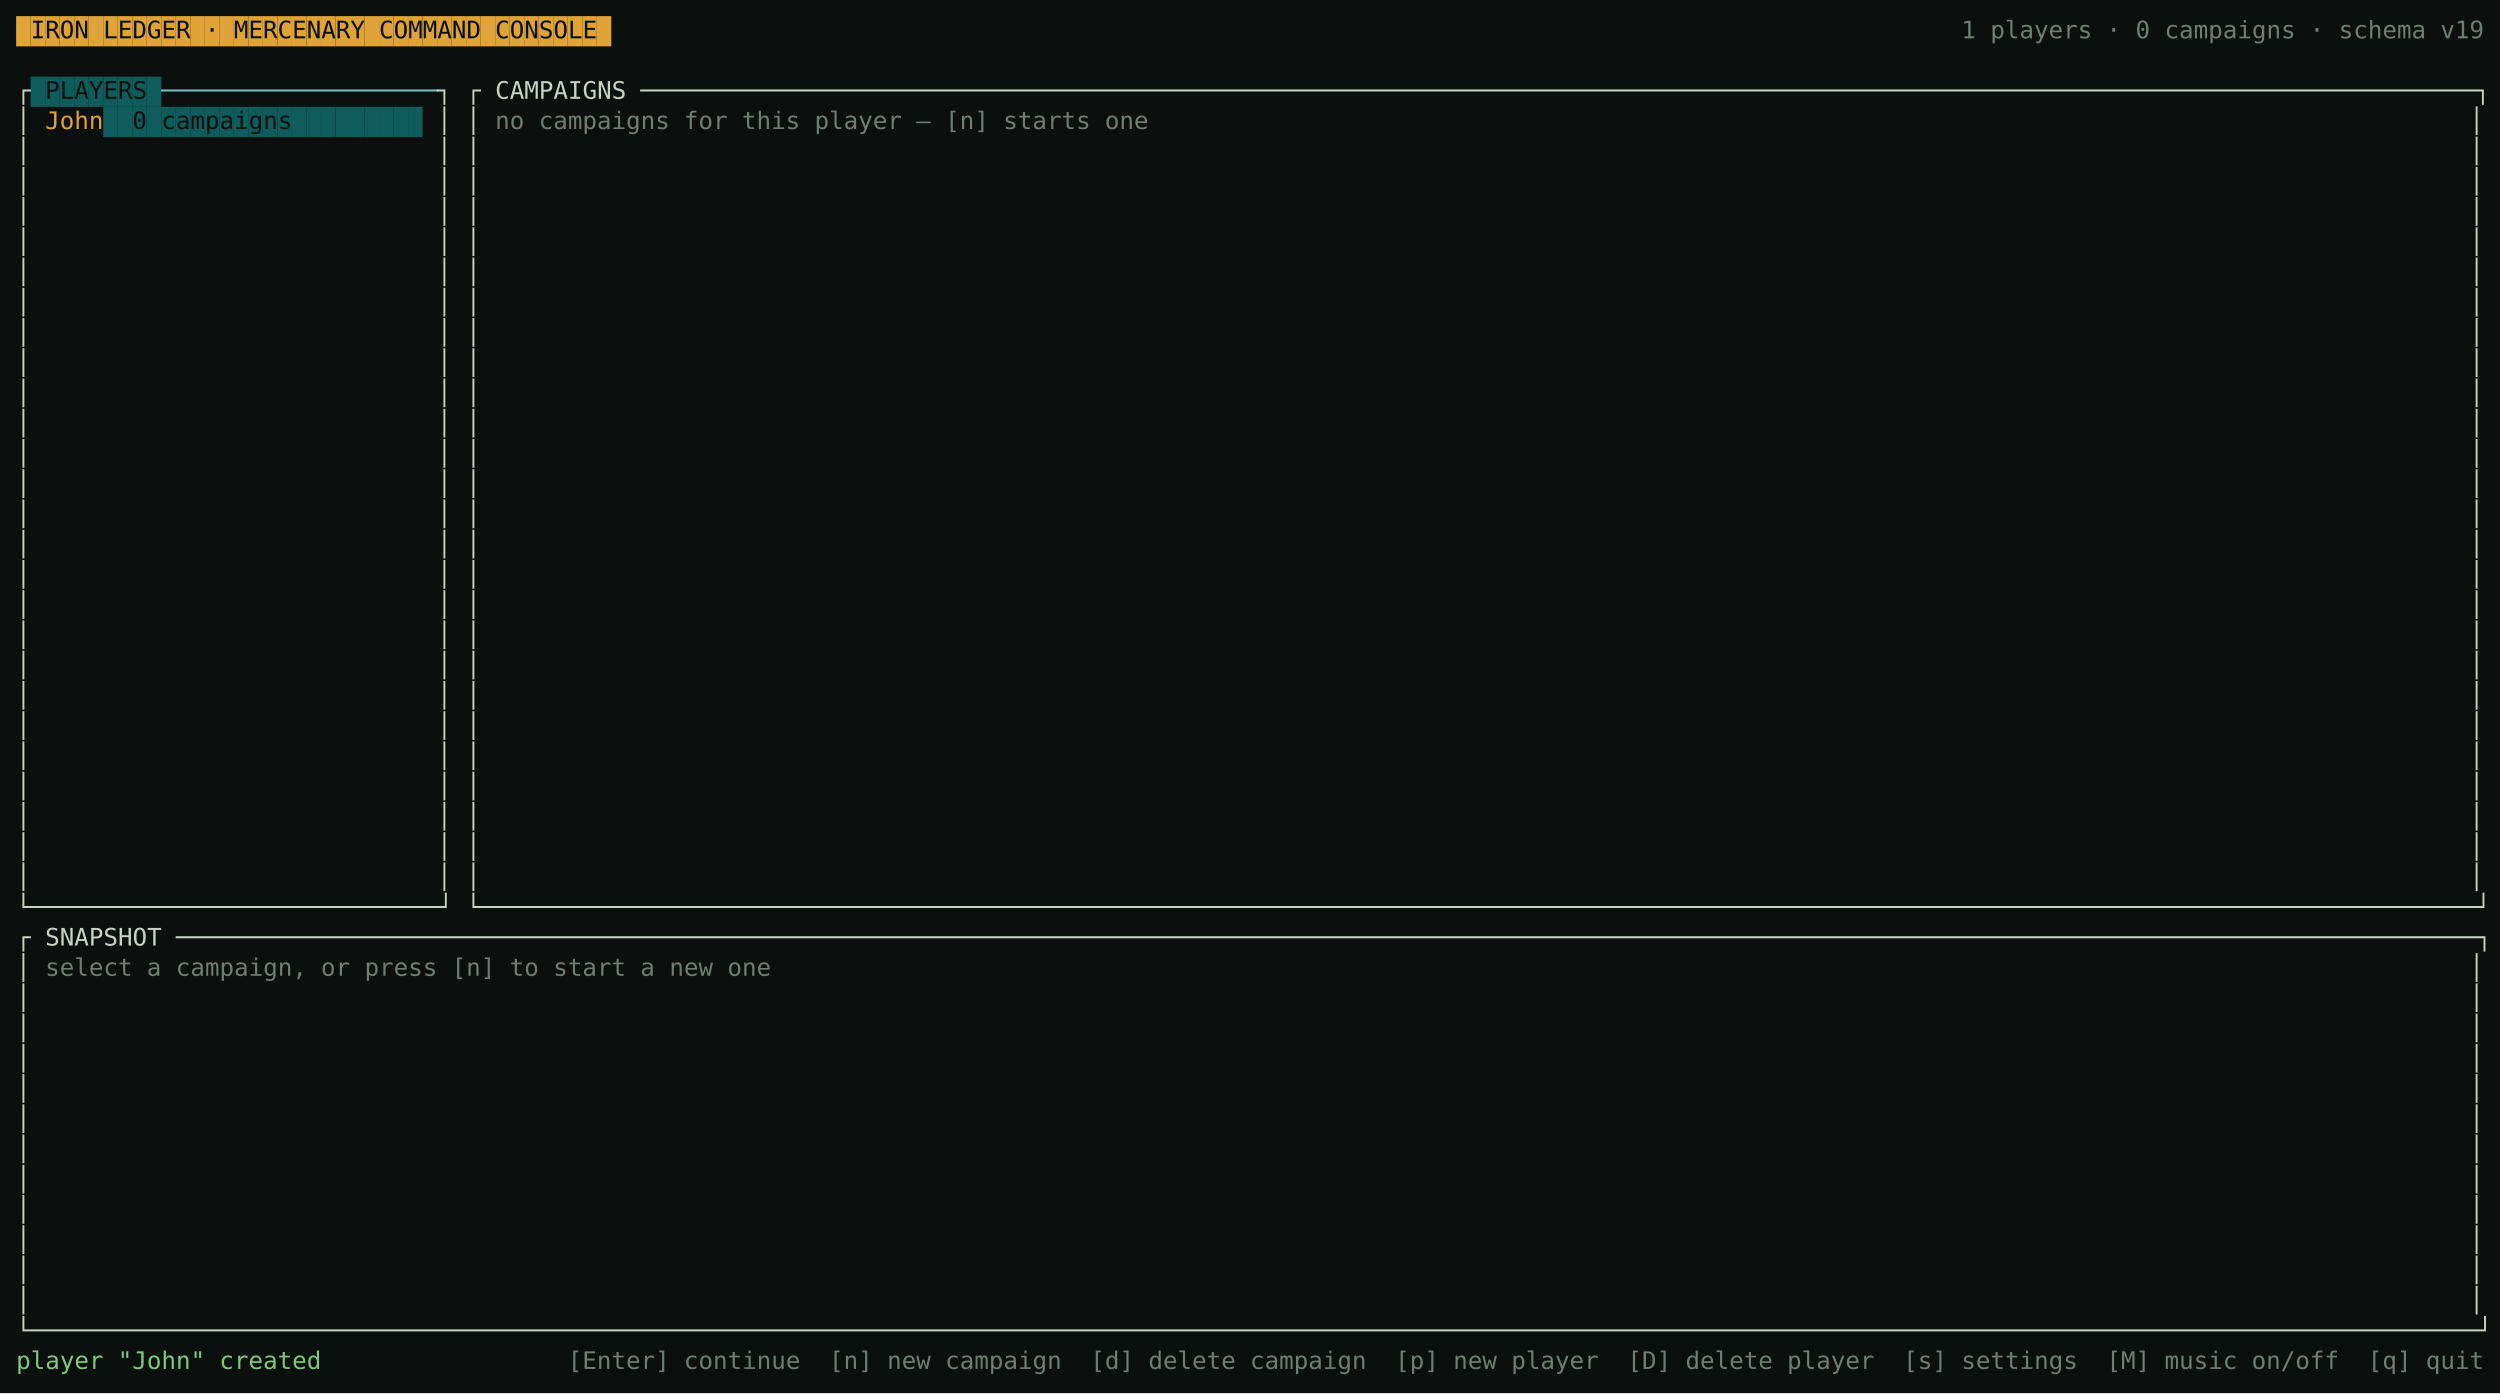
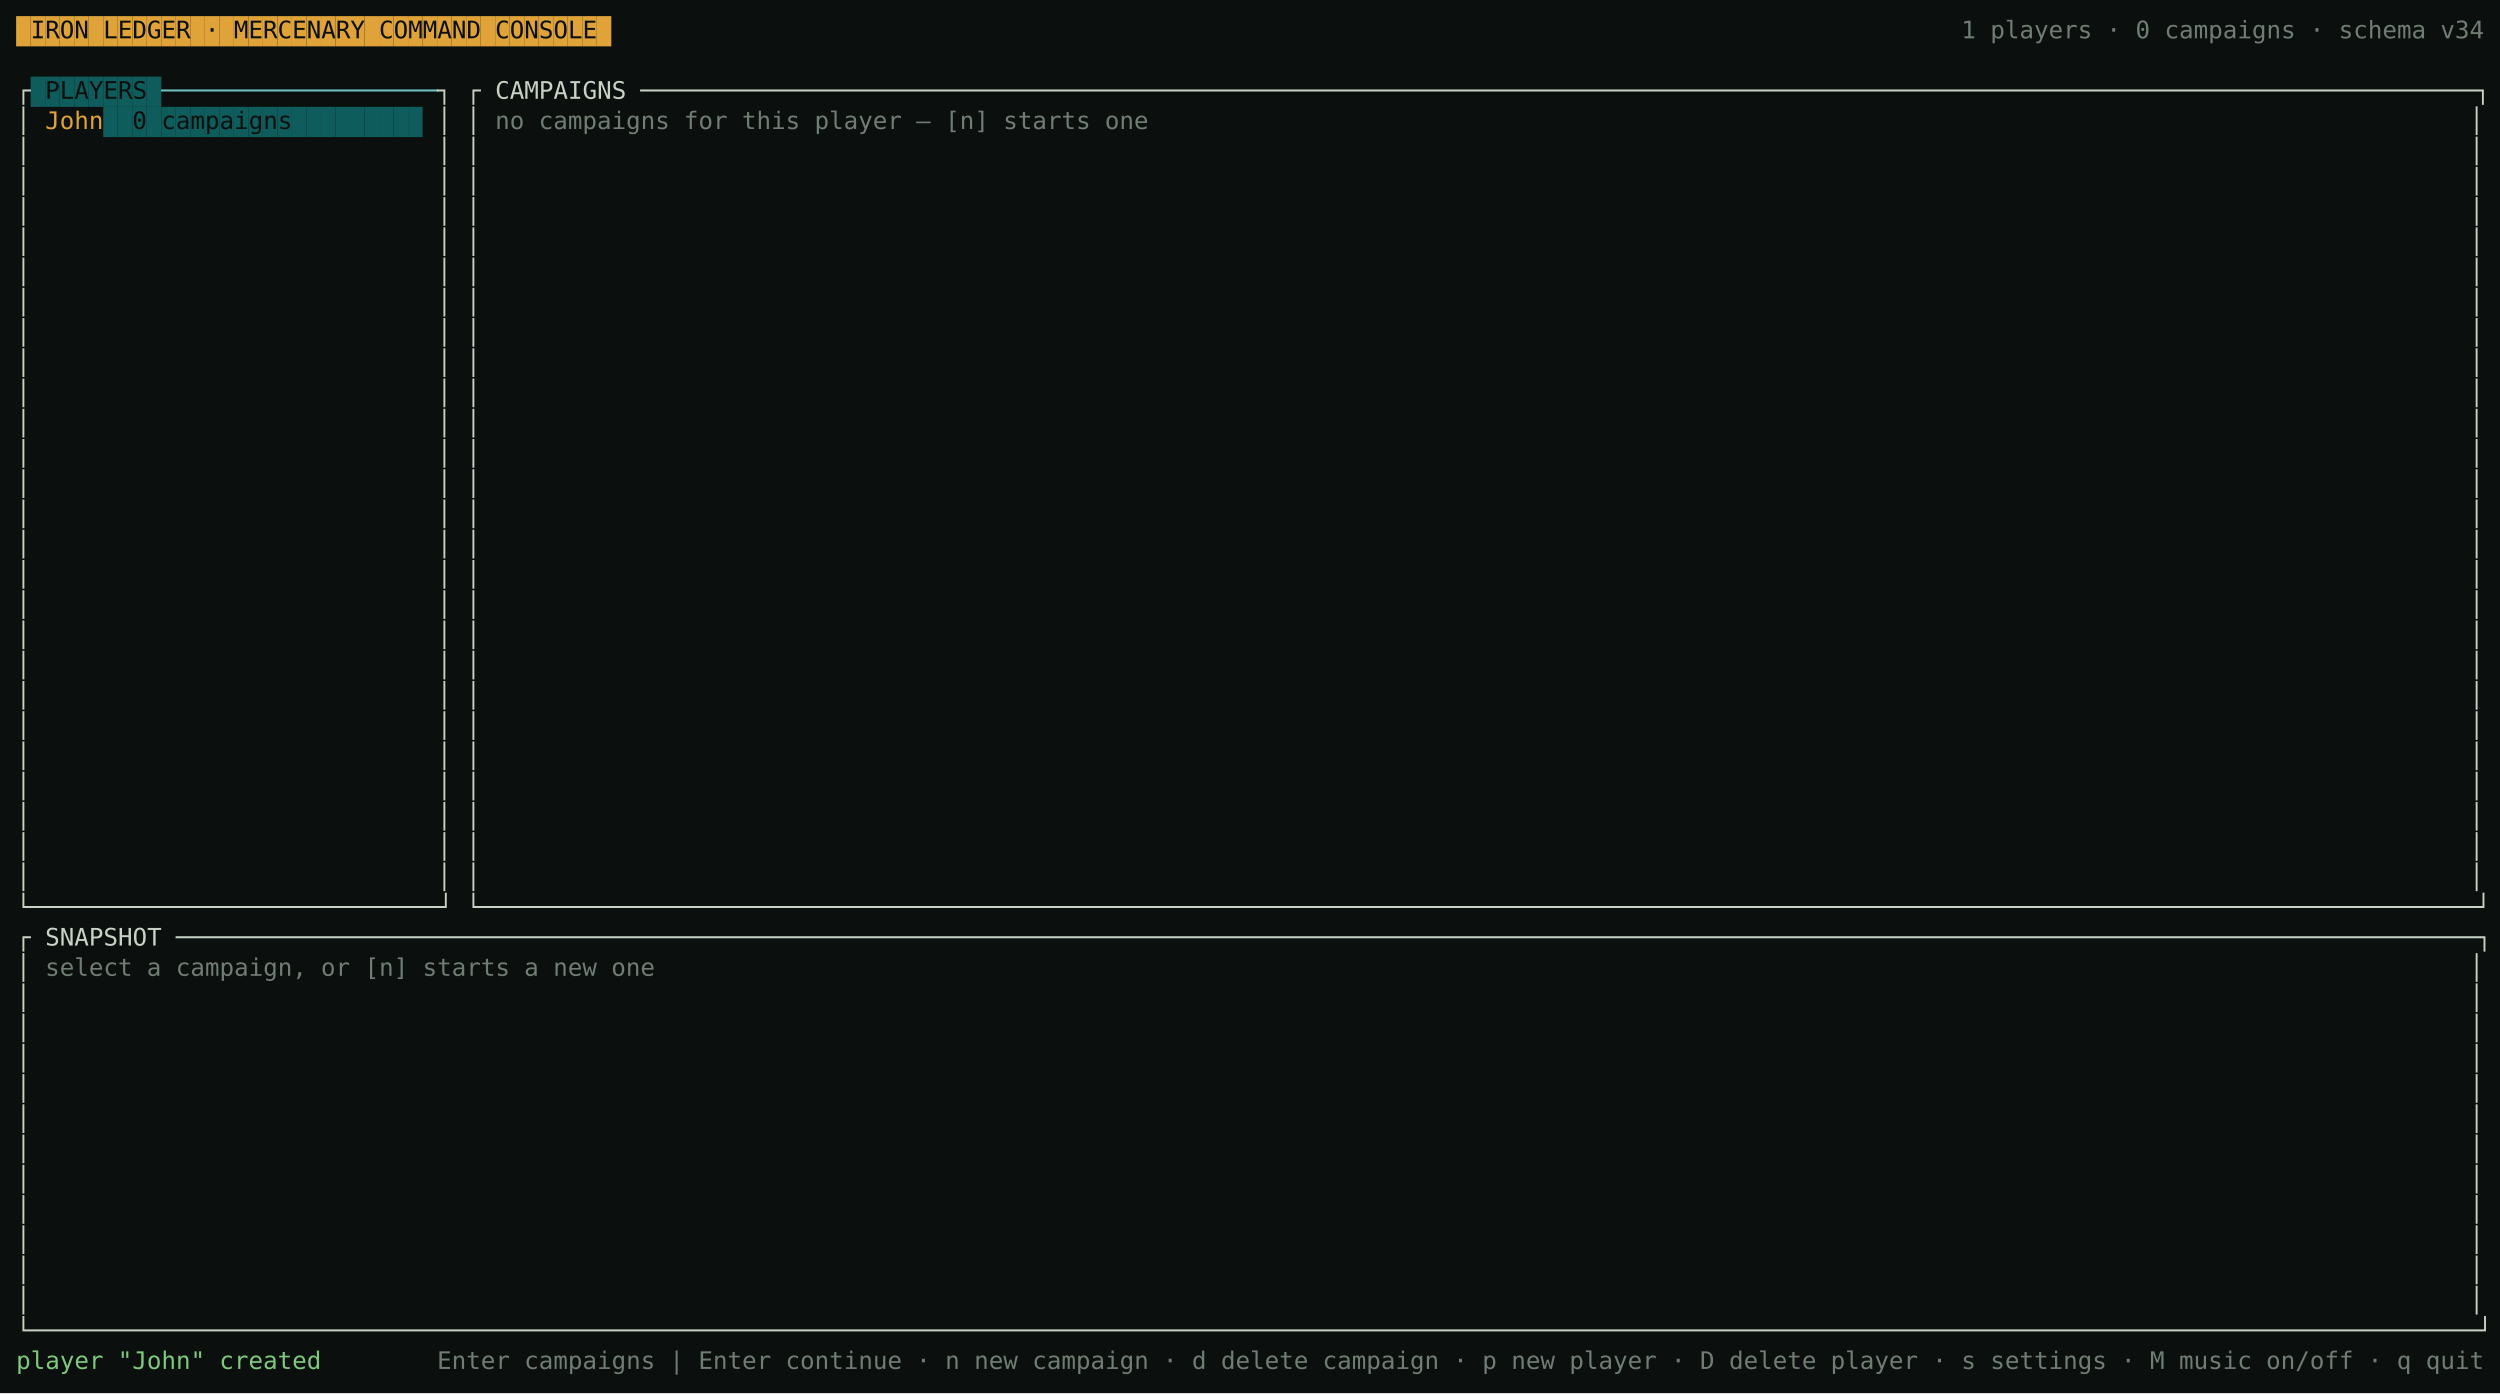
<svg xmlns="http://www.w3.org/2000/svg" width="1240" height="691" viewBox="0 0 1240 691">
  <rect width="100%" height="100%" fill="#0b0f0d" />
  <g font-family="Menlo, DejaVu Sans Mono, Consolas, monospace" font-size="12" xml:space="preserve">
    <rect x="8.0" y="8.0" width="7.2" height="15" fill="#e0a33a" />
    <rect x="15.2" y="8.0" width="7.2" height="15" fill="#e0a33a" />
    <rect x="22.4" y="8.0" width="7.2" height="15" fill="#e0a33a" />
    <rect x="29.6" y="8.0" width="7.2" height="15" fill="#e0a33a" />
    <rect x="36.8" y="8.0" width="7.2" height="15" fill="#e0a33a" />
    <rect x="44.0" y="8.0" width="7.2" height="15" fill="#e0a33a" />
    <rect x="51.2" y="8.0" width="7.2" height="15" fill="#e0a33a" />
    <rect x="58.4" y="8.0" width="7.2" height="15" fill="#e0a33a" />
    <rect x="65.6" y="8.0" width="7.2" height="15" fill="#e0a33a" />
    <rect x="72.8" y="8.0" width="7.2" height="15" fill="#e0a33a" />
    <rect x="80.0" y="8.0" width="7.2" height="15" fill="#e0a33a" />
    <rect x="87.2" y="8.0" width="7.2" height="15" fill="#e0a33a" />
    <rect x="94.4" y="8.0" width="7.2" height="15" fill="#e0a33a" />
    <rect x="101.6" y="8.0" width="7.2" height="15" fill="#e0a33a" />
    <rect x="108.8" y="8.0" width="7.2" height="15" fill="#e0a33a" />
    <rect x="116.0" y="8.0" width="7.2" height="15" fill="#e0a33a" />
    <rect x="123.2" y="8.0" width="7.2" height="15" fill="#e0a33a" />
    <rect x="130.4" y="8.0" width="7.2" height="15" fill="#e0a33a" />
    <rect x="137.6" y="8.0" width="7.2" height="15" fill="#e0a33a" />
    <rect x="144.8" y="8.0" width="7.2" height="15" fill="#e0a33a" />
    <rect x="152.0" y="8.0" width="7.2" height="15" fill="#e0a33a" />
    <rect x="159.2" y="8.0" width="7.2" height="15" fill="#e0a33a" />
    <rect x="166.4" y="8.0" width="7.2" height="15" fill="#e0a33a" />
    <rect x="173.6" y="8.0" width="7.2" height="15" fill="#e0a33a" />
    <rect x="180.8" y="8.0" width="7.2" height="15" fill="#e0a33a" />
    <rect x="188.0" y="8.0" width="7.2" height="15" fill="#e0a33a" />
    <rect x="195.2" y="8.0" width="7.2" height="15" fill="#e0a33a" />
    <rect x="202.4" y="8.0" width="7.2" height="15" fill="#e0a33a" />
    <rect x="209.6" y="8.0" width="7.2" height="15" fill="#e0a33a" />
    <rect x="216.8" y="8.0" width="7.2" height="15" fill="#e0a33a" />
    <rect x="224.0" y="8.0" width="7.2" height="15" fill="#e0a33a" />
    <rect x="231.2" y="8.0" width="7.2" height="15" fill="#e0a33a" />
    <rect x="238.4" y="8.0" width="7.2" height="15" fill="#e0a33a" />
    <rect x="245.6" y="8.0" width="7.2" height="15" fill="#e0a33a" />
    <rect x="252.8" y="8.0" width="7.2" height="15" fill="#e0a33a" />
    <rect x="260.0" y="8.0" width="7.2" height="15" fill="#e0a33a" />
    <rect x="267.2" y="8.0" width="7.2" height="15" fill="#e0a33a" />
    <rect x="274.4" y="8.0" width="7.2" height="15" fill="#e0a33a" />
    <rect x="281.6" y="8.0" width="7.2" height="15" fill="#e0a33a" />
    <rect x="288.8" y="8.0" width="7.2" height="15" fill="#e0a33a" />
    <rect x="296.0" y="8.0" width="7.2" height="15" fill="#e0a33a" />
    <text y="19" fill="#0b0f0d" x="15.2 22.4 29.6 36.8">IRON</text>
    <text y="19" fill="#0b0f0d" x="51.2 58.4 65.6 72.8 80.0 87.2">LEDGER</text>
    <text y="19" fill="#0b0f0d" x="101.6">·</text>
    <text y="19" fill="#0b0f0d" x="116.0 123.2 130.4 137.6 144.8 152.0 159.2 166.4 173.6">MERCENARY</text>
    <text y="19" fill="#0b0f0d" x="188.0 195.2 202.4 209.6 216.8 224.0 231.2">COMMAND</text>
    <text y="19" fill="#0b0f0d" x="245.6 252.8 260.0 267.2 274.4 281.6 288.8">CONSOLE</text>
    <text y="19" fill="#6f7d73" x="972.8">1</text>
    <text y="19" fill="#6f7d73" x="987.2 994.4 1001.6 1008.8 1016.0 1023.2 1030.4">players</text>
    <text y="19" fill="#6f7d73" x="1044.8">·</text>
    <text y="19" fill="#6f7d73" x="1059.2">0</text>
    <text y="19" fill="#6f7d73" x="1073.6 1080.8 1088.0 1095.2 1102.4 1109.6 1116.8 1124.0 1131.2">campaigns</text>
    <text y="19" fill="#6f7d73" x="1145.6">·</text>
    <text y="19" fill="#6f7d73" x="1160.0 1167.2 1174.4 1181.6 1188.8 1196.0">schema</text>
-     <text y="19" fill="#6f7d73" x="1210.4 1217.6 1224.8">v19</text>
+     <text y="19" fill="#6f7d73" x="1210.4 1217.6 1224.8">v34</text>
    <rect x="15.2" y="38.0" width="7.2" height="15" fill="#0f5c5c" />
    <rect x="22.4" y="38.0" width="7.2" height="15" fill="#0f5c5c" />
    <rect x="29.6" y="38.0" width="7.2" height="15" fill="#0f5c5c" />
    <rect x="36.8" y="38.0" width="7.2" height="15" fill="#0f5c5c" />
    <rect x="44.0" y="38.0" width="7.2" height="15" fill="#0f5c5c" />
    <rect x="51.2" y="38.0" width="7.2" height="15" fill="#0f5c5c" />
    <rect x="58.4" y="38.0" width="7.2" height="15" fill="#0f5c5c" />
    <rect x="65.6" y="38.0" width="7.2" height="15" fill="#0f5c5c" />
    <rect x="72.8" y="38.0" width="7.2" height="15" fill="#0f5c5c" />
    <text y="49" fill="#c8d3c5" x="8.0">┌</text>
    <text y="49" fill="#0b0f0d" x="22.4 29.6 36.8 44.0 51.2 58.4 65.6">PLAYERS</text>
    <text y="49" fill="#6fc3c3" x="80.0 87.2 94.4 101.6 108.8 116.0 123.2 130.4 137.6 144.8 152.0 159.2 166.4 173.6 180.8 188.0 195.2 202.4 209.6">───────────────────</text>
    <text y="49" fill="#c8d3c5" x="216.8">┐</text>
    <text y="49" fill="#c8d3c5" x="231.2">┌</text>
    <text y="49" fill="#c8d3c5" x="245.6 252.8 260.0 267.2 274.4 281.6 288.8 296.0 303.2">CAMPAIGNS</text>
    <text y="49" fill="#c8d3c5" x="317.6 324.8 332.0 339.2 346.4 353.6 360.8 368.0 375.2 382.4 389.6 396.8 404.0 411.2 418.4 425.6 432.8 440.0 447.2 454.4 461.6 468.8 476.0 483.2 490.4 497.6 504.8 512.0 519.2 526.4 533.6 540.8 548.0 555.2 562.4 569.6 576.8 584.0 591.2 598.4 605.6 612.8 620.0 627.2 634.4 641.6 648.8 656.0 663.2 670.4 677.6 684.8 692.0 699.2 706.4 713.6 720.8 728.0 735.2 742.4 749.6 756.8 764.0 771.2 778.4 785.6 792.8 800.0 807.2 814.4 821.6 828.8 836.0 843.2 850.4 857.6 864.8 872.0 879.2 886.4 893.6 900.8 908.0 915.2 922.4 929.6 936.8 944.0 951.2 958.4 965.6 972.8 980.0 987.2 994.4 1001.6 1008.8 1016.0 1023.2 1030.4 1037.6 1044.8 1052.0 1059.2 1066.4 1073.6 1080.8 1088.0 1095.2 1102.4 1109.6 1116.8 1124.0 1131.2 1138.4 1145.6 1152.8 1160.0 1167.2 1174.4 1181.6 1188.8 1196.0 1203.2 1210.4 1217.6 1224.8">──────────────────────────────────────────────────────────────────────────────────────────────────────────────────────────────┐</text>
    <rect x="51.2" y="53.0" width="7.2" height="15" fill="#0f5c5c" />
    <rect x="58.4" y="53.0" width="7.2" height="15" fill="#0f5c5c" />
    <rect x="65.6" y="53.0" width="7.2" height="15" fill="#0f5c5c" />
    <rect x="72.8" y="53.0" width="7.2" height="15" fill="#0f5c5c" />
    <rect x="80.0" y="53.0" width="7.2" height="15" fill="#0f5c5c" />
    <rect x="87.2" y="53.0" width="7.2" height="15" fill="#0f5c5c" />
    <rect x="94.4" y="53.0" width="7.2" height="15" fill="#0f5c5c" />
    <rect x="101.6" y="53.0" width="7.2" height="15" fill="#0f5c5c" />
    <rect x="108.8" y="53.0" width="7.2" height="15" fill="#0f5c5c" />
    <rect x="116.0" y="53.0" width="7.2" height="15" fill="#0f5c5c" />
    <rect x="123.2" y="53.0" width="7.2" height="15" fill="#0f5c5c" />
    <rect x="130.4" y="53.0" width="7.2" height="15" fill="#0f5c5c" />
    <rect x="137.6" y="53.0" width="7.2" height="15" fill="#0f5c5c" />
    <rect x="144.8" y="53.0" width="7.2" height="15" fill="#0f5c5c" />
    <rect x="152.0" y="53.0" width="7.2" height="15" fill="#0f5c5c" />
    <rect x="159.2" y="53.0" width="7.2" height="15" fill="#0f5c5c" />
    <rect x="166.4" y="53.0" width="7.2" height="15" fill="#0f5c5c" />
    <rect x="173.6" y="53.0" width="7.2" height="15" fill="#0f5c5c" />
    <rect x="180.8" y="53.0" width="7.2" height="15" fill="#0f5c5c" />
    <rect x="188.0" y="53.0" width="7.2" height="15" fill="#0f5c5c" />
    <rect x="195.2" y="53.0" width="7.2" height="15" fill="#0f5c5c" />
    <rect x="202.4" y="53.0" width="7.2" height="15" fill="#0f5c5c" />
    <text y="64" fill="#c8d3c5" x="8.0">│</text>
    <text y="64" fill="#e0a33a" x="22.4 29.6 36.8 44.0">John</text>
    <text y="64" fill="#0b0f0d" x="65.6">0</text>
    <text y="64" fill="#0b0f0d" x="80.0 87.2 94.4 101.6 108.8 116.0 123.2 130.4 137.6">campaigns</text>
    <text y="64" fill="#c8d3c5" x="216.8">│</text>
    <text y="64" fill="#c8d3c5" x="231.2">│</text>
    <text y="64" fill="#6f7d73" x="245.6 252.8">no</text>
    <text y="64" fill="#6f7d73" x="267.2 274.4 281.6 288.8 296.0 303.2 310.4 317.6 324.8">campaigns</text>
    <text y="64" fill="#6f7d73" x="339.2 346.4 353.6">for</text>
    <text y="64" fill="#6f7d73" x="368.0 375.2 382.4 389.6">this</text>
    <text y="64" fill="#6f7d73" x="404.0 411.2 418.4 425.6 432.8 440.0">player</text>
    <text y="64" fill="#6f7d73" x="454.4">—</text>
    <text y="64" fill="#6f7d73" x="468.8 476.0 483.2">[n]</text>
    <text y="64" fill="#6f7d73" x="497.6 504.8 512.0 519.2 526.4 533.6">starts</text>
    <text y="64" fill="#6f7d73" x="548.0 555.2 562.4">one</text>
    <text y="64" fill="#c8d3c5" x="1224.8">│</text>
    <text y="79" fill="#c8d3c5" x="8.0">│</text>
    <text y="79" fill="#c8d3c5" x="216.8">│</text>
    <text y="79" fill="#c8d3c5" x="231.2">│</text>
    <text y="79" fill="#c8d3c5" x="1224.8">│</text>
    <text y="94" fill="#c8d3c5" x="8.0">│</text>
    <text y="94" fill="#c8d3c5" x="216.8">│</text>
    <text y="94" fill="#c8d3c5" x="231.2">│</text>
    <text y="94" fill="#c8d3c5" x="1224.8">│</text>
    <text y="109" fill="#c8d3c5" x="8.0">│</text>
    <text y="109" fill="#c8d3c5" x="216.8">│</text>
    <text y="109" fill="#c8d3c5" x="231.2">│</text>
    <text y="109" fill="#c8d3c5" x="1224.8">│</text>
    <text y="124" fill="#c8d3c5" x="8.0">│</text>
    <text y="124" fill="#c8d3c5" x="216.8">│</text>
    <text y="124" fill="#c8d3c5" x="231.2">│</text>
    <text y="124" fill="#c8d3c5" x="1224.8">│</text>
    <text y="139" fill="#c8d3c5" x="8.0">│</text>
    <text y="139" fill="#c8d3c5" x="216.8">│</text>
    <text y="139" fill="#c8d3c5" x="231.2">│</text>
    <text y="139" fill="#c8d3c5" x="1224.8">│</text>
    <text y="154" fill="#c8d3c5" x="8.0">│</text>
    <text y="154" fill="#c8d3c5" x="216.8">│</text>
    <text y="154" fill="#c8d3c5" x="231.2">│</text>
    <text y="154" fill="#c8d3c5" x="1224.8">│</text>
    <text y="169" fill="#c8d3c5" x="8.0">│</text>
    <text y="169" fill="#c8d3c5" x="216.8">│</text>
    <text y="169" fill="#c8d3c5" x="231.2">│</text>
    <text y="169" fill="#c8d3c5" x="1224.8">│</text>
    <text y="184" fill="#c8d3c5" x="8.0">│</text>
    <text y="184" fill="#c8d3c5" x="216.8">│</text>
    <text y="184" fill="#c8d3c5" x="231.2">│</text>
    <text y="184" fill="#c8d3c5" x="1224.8">│</text>
    <text y="199" fill="#c8d3c5" x="8.0">│</text>
    <text y="199" fill="#c8d3c5" x="216.8">│</text>
    <text y="199" fill="#c8d3c5" x="231.2">│</text>
    <text y="199" fill="#c8d3c5" x="1224.8">│</text>
    <text y="214" fill="#c8d3c5" x="8.0">│</text>
    <text y="214" fill="#c8d3c5" x="216.8">│</text>
    <text y="214" fill="#c8d3c5" x="231.2">│</text>
    <text y="214" fill="#c8d3c5" x="1224.8">│</text>
    <text y="229" fill="#c8d3c5" x="8.0">│</text>
    <text y="229" fill="#c8d3c5" x="216.8">│</text>
    <text y="229" fill="#c8d3c5" x="231.2">│</text>
    <text y="229" fill="#c8d3c5" x="1224.8">│</text>
    <text y="244" fill="#c8d3c5" x="8.0">│</text>
    <text y="244" fill="#c8d3c5" x="216.8">│</text>
    <text y="244" fill="#c8d3c5" x="231.2">│</text>
    <text y="244" fill="#c8d3c5" x="1224.8">│</text>
    <text y="259" fill="#c8d3c5" x="8.0">│</text>
    <text y="259" fill="#c8d3c5" x="216.8">│</text>
    <text y="259" fill="#c8d3c5" x="231.2">│</text>
    <text y="259" fill="#c8d3c5" x="1224.8">│</text>
    <text y="274" fill="#c8d3c5" x="8.0">│</text>
    <text y="274" fill="#c8d3c5" x="216.8">│</text>
    <text y="274" fill="#c8d3c5" x="231.2">│</text>
    <text y="274" fill="#c8d3c5" x="1224.8">│</text>
    <text y="289" fill="#c8d3c5" x="8.0">│</text>
    <text y="289" fill="#c8d3c5" x="216.8">│</text>
    <text y="289" fill="#c8d3c5" x="231.2">│</text>
    <text y="289" fill="#c8d3c5" x="1224.8">│</text>
    <text y="304" fill="#c8d3c5" x="8.0">│</text>
    <text y="304" fill="#c8d3c5" x="216.8">│</text>
    <text y="304" fill="#c8d3c5" x="231.2">│</text>
    <text y="304" fill="#c8d3c5" x="1224.8">│</text>
    <text y="319" fill="#c8d3c5" x="8.0">│</text>
    <text y="319" fill="#c8d3c5" x="216.8">│</text>
    <text y="319" fill="#c8d3c5" x="231.2">│</text>
    <text y="319" fill="#c8d3c5" x="1224.8">│</text>
    <text y="334" fill="#c8d3c5" x="8.0">│</text>
    <text y="334" fill="#c8d3c5" x="216.8">│</text>
    <text y="334" fill="#c8d3c5" x="231.2">│</text>
    <text y="334" fill="#c8d3c5" x="1224.8">│</text>
    <text y="349" fill="#c8d3c5" x="8.0">│</text>
    <text y="349" fill="#c8d3c5" x="216.8">│</text>
    <text y="349" fill="#c8d3c5" x="231.2">│</text>
    <text y="349" fill="#c8d3c5" x="1224.8">│</text>
    <text y="364" fill="#c8d3c5" x="8.0">│</text>
    <text y="364" fill="#c8d3c5" x="216.8">│</text>
    <text y="364" fill="#c8d3c5" x="231.2">│</text>
    <text y="364" fill="#c8d3c5" x="1224.8">│</text>
    <text y="379" fill="#c8d3c5" x="8.0">│</text>
    <text y="379" fill="#c8d3c5" x="216.8">│</text>
    <text y="379" fill="#c8d3c5" x="231.2">│</text>
    <text y="379" fill="#c8d3c5" x="1224.8">│</text>
    <text y="394" fill="#c8d3c5" x="8.0">│</text>
    <text y="394" fill="#c8d3c5" x="216.8">│</text>
    <text y="394" fill="#c8d3c5" x="231.2">│</text>
    <text y="394" fill="#c8d3c5" x="1224.8">│</text>
    <text y="409" fill="#c8d3c5" x="8.0">│</text>
    <text y="409" fill="#c8d3c5" x="216.8">│</text>
    <text y="409" fill="#c8d3c5" x="231.2">│</text>
    <text y="409" fill="#c8d3c5" x="1224.8">│</text>
    <text y="424" fill="#c8d3c5" x="8.0">│</text>
    <text y="424" fill="#c8d3c5" x="216.8">│</text>
    <text y="424" fill="#c8d3c5" x="231.2">│</text>
    <text y="424" fill="#c8d3c5" x="1224.8">│</text>
    <text y="439" fill="#c8d3c5" x="8.0">│</text>
    <text y="439" fill="#c8d3c5" x="216.8">│</text>
    <text y="439" fill="#c8d3c5" x="231.2">│</text>
    <text y="439" fill="#c8d3c5" x="1224.8">│</text>
    <text y="454" fill="#c8d3c5" x="8.0 15.2 22.4 29.6 36.8 44.0 51.2 58.4 65.6 72.8 80.0 87.2 94.4 101.6 108.8 116.0 123.2 130.4 137.6 144.8 152.0 159.2 166.4 173.6 180.8 188.0 195.2 202.4 209.6 216.8">└────────────────────────────┘</text>
    <text y="454" fill="#c8d3c5" x="231.2 238.4 245.6 252.8 260.0 267.2 274.4 281.6 288.8 296.0 303.2 310.4 317.6 324.8 332.0 339.2 346.4 353.6 360.8 368.0 375.2 382.4 389.6 396.8 404.0 411.2 418.4 425.6 432.8 440.0 447.2 454.4 461.6 468.8 476.0 483.2 490.4 497.6 504.8 512.0 519.2 526.4 533.6 540.8 548.0 555.2 562.4 569.6 576.8 584.0 591.2 598.4 605.6 612.8 620.0 627.2 634.4 641.6 648.8 656.0 663.2 670.4 677.6 684.8 692.0 699.2 706.4 713.6 720.8 728.0 735.2 742.4 749.6 756.8 764.0 771.2 778.4 785.6 792.8 800.0 807.2 814.4 821.6 828.8 836.0 843.2 850.4 857.6 864.8 872.0 879.2 886.4 893.6 900.8 908.0 915.2 922.4 929.6 936.8 944.0 951.2 958.4 965.6 972.8 980.0 987.2 994.4 1001.6 1008.8 1016.0 1023.2 1030.4 1037.6 1044.8 1052.0 1059.2 1066.4 1073.6 1080.8 1088.0 1095.2 1102.4 1109.6 1116.8 1124.0 1131.2 1138.4 1145.6 1152.8 1160.0 1167.2 1174.4 1181.6 1188.8 1196.0 1203.2 1210.4 1217.6 1224.8">└─────────────────────────────────────────────────────────────────────────────────────────────────────────────────────────────────────────┘</text>
    <text y="469" fill="#c8d3c5" x="8.0">┌</text>
    <text y="469" fill="#c8d3c5" x="22.4 29.6 36.8 44.0 51.2 58.4 65.6 72.8">SNAPSHOT</text>
    <text y="469" fill="#c8d3c5" x="87.2 94.4 101.6 108.8 116.0 123.2 130.4 137.6 144.8 152.0 159.2 166.4 173.6 180.8 188.0 195.2 202.4 209.6 216.8 224.0 231.2 238.4 245.6 252.8 260.0 267.2 274.4 281.6 288.8 296.0 303.2 310.4 317.6 324.8 332.0 339.2 346.4 353.6 360.8 368.0 375.2 382.4 389.6 396.8 404.0 411.2 418.4 425.6 432.8 440.0 447.2 454.4 461.6 468.8 476.0 483.2 490.4 497.6 504.8 512.0 519.2 526.4 533.6 540.8 548.0 555.2 562.4 569.6 576.8 584.0 591.2 598.4 605.6 612.8 620.0 627.2 634.4 641.6 648.8 656.0 663.2 670.4 677.6 684.8 692.0 699.2 706.4 713.6 720.8 728.0 735.2 742.4 749.6 756.8 764.0 771.2 778.4 785.6 792.8 800.0 807.2 814.4 821.6 828.8 836.0 843.2 850.4 857.6 864.8 872.0 879.2 886.4 893.6 900.8 908.0 915.2 922.4 929.6 936.8 944.0 951.2 958.4 965.6 972.8 980.0 987.2 994.4 1001.6 1008.8 1016.0 1023.2 1030.4 1037.6 1044.8 1052.0 1059.2 1066.4 1073.6 1080.8 1088.0 1095.2 1102.4 1109.6 1116.8 1124.0 1131.2 1138.4 1145.6 1152.8 1160.0 1167.2 1174.4 1181.6 1188.8 1196.0 1203.2 1210.4 1217.6 1224.8">──────────────────────────────────────────────────────────────────────────────────────────────────────────────────────────────────────────────────────────────┐</text>
    <text y="484" fill="#c8d3c5" x="8.0">│</text>
    <text y="484" fill="#6f7d73" x="22.4 29.6 36.8 44.0 51.2 58.4">select</text>
    <text y="484" fill="#6f7d73" x="72.8">a</text>
    <text y="484" fill="#6f7d73" x="87.2 94.4 101.6 108.8 116.0 123.2 130.4 137.6 144.8">campaign,</text>
    <text y="484" fill="#6f7d73" x="159.2 166.4">or</text>
-     <text y="484" fill="#6f7d73" x="180.8 188.0 195.2 202.4 209.6">press</text>
-     <text y="484" fill="#6f7d73" x="224.0 231.2 238.4">[n]</text>
-     <text y="484" fill="#6f7d73" x="252.8 260.0">to</text>
-     <text y="484" fill="#6f7d73" x="274.4 281.6 288.8 296.0 303.2">start</text>
-     <text y="484" fill="#6f7d73" x="317.6">a</text>
-     <text y="484" fill="#6f7d73" x="332.0 339.2 346.4">new</text>
-     <text y="484" fill="#6f7d73" x="360.8 368.0 375.2">one</text>
+     <text y="484" fill="#6f7d73" x="180.8 188.0 195.2">[n]</text>
+     <text y="484" fill="#6f7d73" x="209.6 216.8 224.0 231.2 238.4 245.6">starts</text>
+     <text y="484" fill="#6f7d73" x="260.0">a</text>
+     <text y="484" fill="#6f7d73" x="274.4 281.6 288.8">new</text>
+     <text y="484" fill="#6f7d73" x="303.2 310.4 317.6">one</text>
    <text y="484" fill="#c8d3c5" x="1224.8">│</text>
    <text y="499" fill="#c8d3c5" x="8.0">│</text>
    <text y="499" fill="#c8d3c5" x="1224.8">│</text>
    <text y="514" fill="#c8d3c5" x="8.0">│</text>
    <text y="514" fill="#c8d3c5" x="1224.8">│</text>
    <text y="529" fill="#c8d3c5" x="8.0">│</text>
    <text y="529" fill="#c8d3c5" x="1224.8">│</text>
    <text y="544" fill="#c8d3c5" x="8.0">│</text>
    <text y="544" fill="#c8d3c5" x="1224.8">│</text>
    <text y="559" fill="#c8d3c5" x="8.0">│</text>
    <text y="559" fill="#c8d3c5" x="1224.8">│</text>
    <text y="574" fill="#c8d3c5" x="8.0">│</text>
    <text y="574" fill="#c8d3c5" x="1224.8">│</text>
    <text y="589" fill="#c8d3c5" x="8.0">│</text>
    <text y="589" fill="#c8d3c5" x="1224.8">│</text>
    <text y="604" fill="#c8d3c5" x="8.0">│</text>
    <text y="604" fill="#c8d3c5" x="1224.8">│</text>
    <text y="619" fill="#c8d3c5" x="8.0">│</text>
    <text y="619" fill="#c8d3c5" x="1224.8">│</text>
    <text y="634" fill="#c8d3c5" x="8.0">│</text>
    <text y="634" fill="#c8d3c5" x="1224.8">│</text>
    <text y="649" fill="#c8d3c5" x="8.0">│</text>
    <text y="649" fill="#c8d3c5" x="1224.8">│</text>
    <text y="664" fill="#c8d3c5" x="8.0 15.2 22.4 29.6 36.8 44.0 51.2 58.4 65.6 72.8 80.0 87.2 94.4 101.6 108.8 116.0 123.2 130.4 137.6 144.8 152.0 159.2 166.4 173.6 180.8 188.0 195.2 202.4 209.6 216.8 224.0 231.2 238.4 245.6 252.8 260.0 267.2 274.4 281.6 288.8 296.0 303.2 310.4 317.6 324.8 332.0 339.2 346.4 353.6 360.8 368.0 375.2 382.4 389.6 396.8 404.0 411.2 418.4 425.6 432.8 440.0 447.2 454.4 461.6 468.8 476.0 483.2 490.4 497.6 504.8 512.0 519.2 526.4 533.6 540.8 548.0 555.2 562.4 569.6 576.8 584.0 591.2 598.4 605.6 612.8 620.0 627.2 634.4 641.6 648.8 656.0 663.2 670.4 677.6 684.8 692.0 699.2 706.4 713.6 720.8 728.0 735.2 742.4 749.6 756.8 764.0 771.2 778.4 785.6 792.8 800.0 807.2 814.4 821.6 828.8 836.0 843.2 850.4 857.6 864.8 872.0 879.2 886.4 893.6 900.8 908.0 915.2 922.4 929.6 936.8 944.0 951.2 958.4 965.6 972.8 980.0 987.2 994.4 1001.6 1008.8 1016.0 1023.2 1030.4 1037.6 1044.8 1052.0 1059.2 1066.4 1073.6 1080.8 1088.0 1095.2 1102.4 1109.6 1116.8 1124.0 1131.2 1138.4 1145.6 1152.8 1160.0 1167.2 1174.4 1181.6 1188.8 1196.0 1203.2 1210.4 1217.6 1224.8">└────────────────────────────────────────────────────────────────────────────────────────────────────────────────────────────────────────────────────────────────────────┘</text>
    <text y="679" fill="#7fc97f" x="8.0 15.2 22.4 29.6 36.8 44.0">player</text>
    <text y="679" fill="#7fc97f" x="58.4 65.6 72.8 80.0 87.2 94.4">"John"</text>
    <text y="679" fill="#7fc97f" x="108.8 116.0 123.2 130.4 137.6 144.8 152.0">created</text>
-     <text y="679" fill="#6f7d73" x="281.6 288.8 296.0 303.2 310.4 317.6 324.8">[Enter]</text>
-     <text y="679" fill="#6f7d73" x="339.2 346.4 353.6 360.8 368.0 375.2 382.4 389.6">continue</text>
-     <text y="679" fill="#6f7d73" x="411.2 418.4 425.6">[n]</text>
-     <text y="679" fill="#6f7d73" x="440.0 447.2 454.4">new</text>
-     <text y="679" fill="#6f7d73" x="468.8 476.0 483.2 490.4 497.6 504.8 512.0 519.2">campaign</text>
-     <text y="679" fill="#6f7d73" x="540.8 548.0 555.2">[d]</text>
-     <text y="679" fill="#6f7d73" x="569.6 576.8 584.0 591.2 598.4 605.6">delete</text>
-     <text y="679" fill="#6f7d73" x="620.0 627.2 634.4 641.6 648.8 656.0 663.2 670.4">campaign</text>
-     <text y="679" fill="#6f7d73" x="692.0 699.2 706.4">[p]</text>
-     <text y="679" fill="#6f7d73" x="720.8 728.0 735.2">new</text>
-     <text y="679" fill="#6f7d73" x="749.6 756.8 764.0 771.2 778.4 785.6">player</text>
-     <text y="679" fill="#6f7d73" x="807.2 814.4 821.6">[D]</text>
-     <text y="679" fill="#6f7d73" x="836.0 843.2 850.4 857.6 864.8 872.0">delete</text>
-     <text y="679" fill="#6f7d73" x="886.4 893.6 900.8 908.0 915.2 922.4">player</text>
-     <text y="679" fill="#6f7d73" x="944.0 951.2 958.4">[s]</text>
-     <text y="679" fill="#6f7d73" x="972.8 980.0 987.2 994.4 1001.6 1008.8 1016.0 1023.2">settings</text>
-     <text y="679" fill="#6f7d73" x="1044.8 1052.0 1059.2">[M]</text>
-     <text y="679" fill="#6f7d73" x="1073.6 1080.8 1088.0 1095.2 1102.4">music</text>
-     <text y="679" fill="#6f7d73" x="1116.8 1124.0 1131.2 1138.4 1145.6 1152.8">on/off</text>
-     <text y="679" fill="#6f7d73" x="1174.4 1181.6 1188.8">[q]</text>
+     <text y="679" fill="#6f7d73" x="216.8 224.0 231.2 238.4 245.6">Enter</text>
+     <text y="679" fill="#6f7d73" x="260.0 267.2 274.4 281.6 288.8 296.0 303.2 310.4 317.6">campaigns</text>
+     <text y="679" fill="#6f7d73" x="332.0">|</text>
+     <text y="679" fill="#6f7d73" x="346.4 353.6 360.8 368.0 375.2">Enter</text>
+     <text y="679" fill="#6f7d73" x="389.6 396.8 404.0 411.2 418.4 425.6 432.8 440.0">continue</text>
+     <text y="679" fill="#6f7d73" x="454.4">·</text>
+     <text y="679" fill="#6f7d73" x="468.8">n</text>
+     <text y="679" fill="#6f7d73" x="483.2 490.4 497.6">new</text>
+     <text y="679" fill="#6f7d73" x="512.0 519.2 526.4 533.6 540.8 548.0 555.2 562.4">campaign</text>
+     <text y="679" fill="#6f7d73" x="576.8">·</text>
+     <text y="679" fill="#6f7d73" x="591.2">d</text>
+     <text y="679" fill="#6f7d73" x="605.6 612.8 620.0 627.2 634.4 641.6">delete</text>
+     <text y="679" fill="#6f7d73" x="656.0 663.2 670.4 677.6 684.8 692.0 699.2 706.4">campaign</text>
+     <text y="679" fill="#6f7d73" x="720.8">·</text>
+     <text y="679" fill="#6f7d73" x="735.2">p</text>
+     <text y="679" fill="#6f7d73" x="749.6 756.8 764.0">new</text>
+     <text y="679" fill="#6f7d73" x="778.4 785.6 792.8 800.0 807.2 814.4">player</text>
+     <text y="679" fill="#6f7d73" x="828.8">·</text>
+     <text y="679" fill="#6f7d73" x="843.2">D</text>
+     <text y="679" fill="#6f7d73" x="857.6 864.8 872.0 879.2 886.4 893.6">delete</text>
+     <text y="679" fill="#6f7d73" x="908.0 915.2 922.4 929.6 936.8 944.0">player</text>
+     <text y="679" fill="#6f7d73" x="958.4">·</text>
+     <text y="679" fill="#6f7d73" x="972.8">s</text>
+     <text y="679" fill="#6f7d73" x="987.2 994.4 1001.6 1008.8 1016.0 1023.2 1030.4 1037.6">settings</text>
+     <text y="679" fill="#6f7d73" x="1052.0">·</text>
+     <text y="679" fill="#6f7d73" x="1066.4">M</text>
+     <text y="679" fill="#6f7d73" x="1080.8 1088.0 1095.2 1102.4 1109.6">music</text>
+     <text y="679" fill="#6f7d73" x="1124.0 1131.2 1138.4 1145.6 1152.8 1160.0">on/off</text>
+     <text y="679" fill="#6f7d73" x="1174.4">·</text>
+     <text y="679" fill="#6f7d73" x="1188.8">q</text>
    <text y="679" fill="#6f7d73" x="1203.2 1210.4 1217.6 1224.8">quit</text>
  </g>
</svg>
